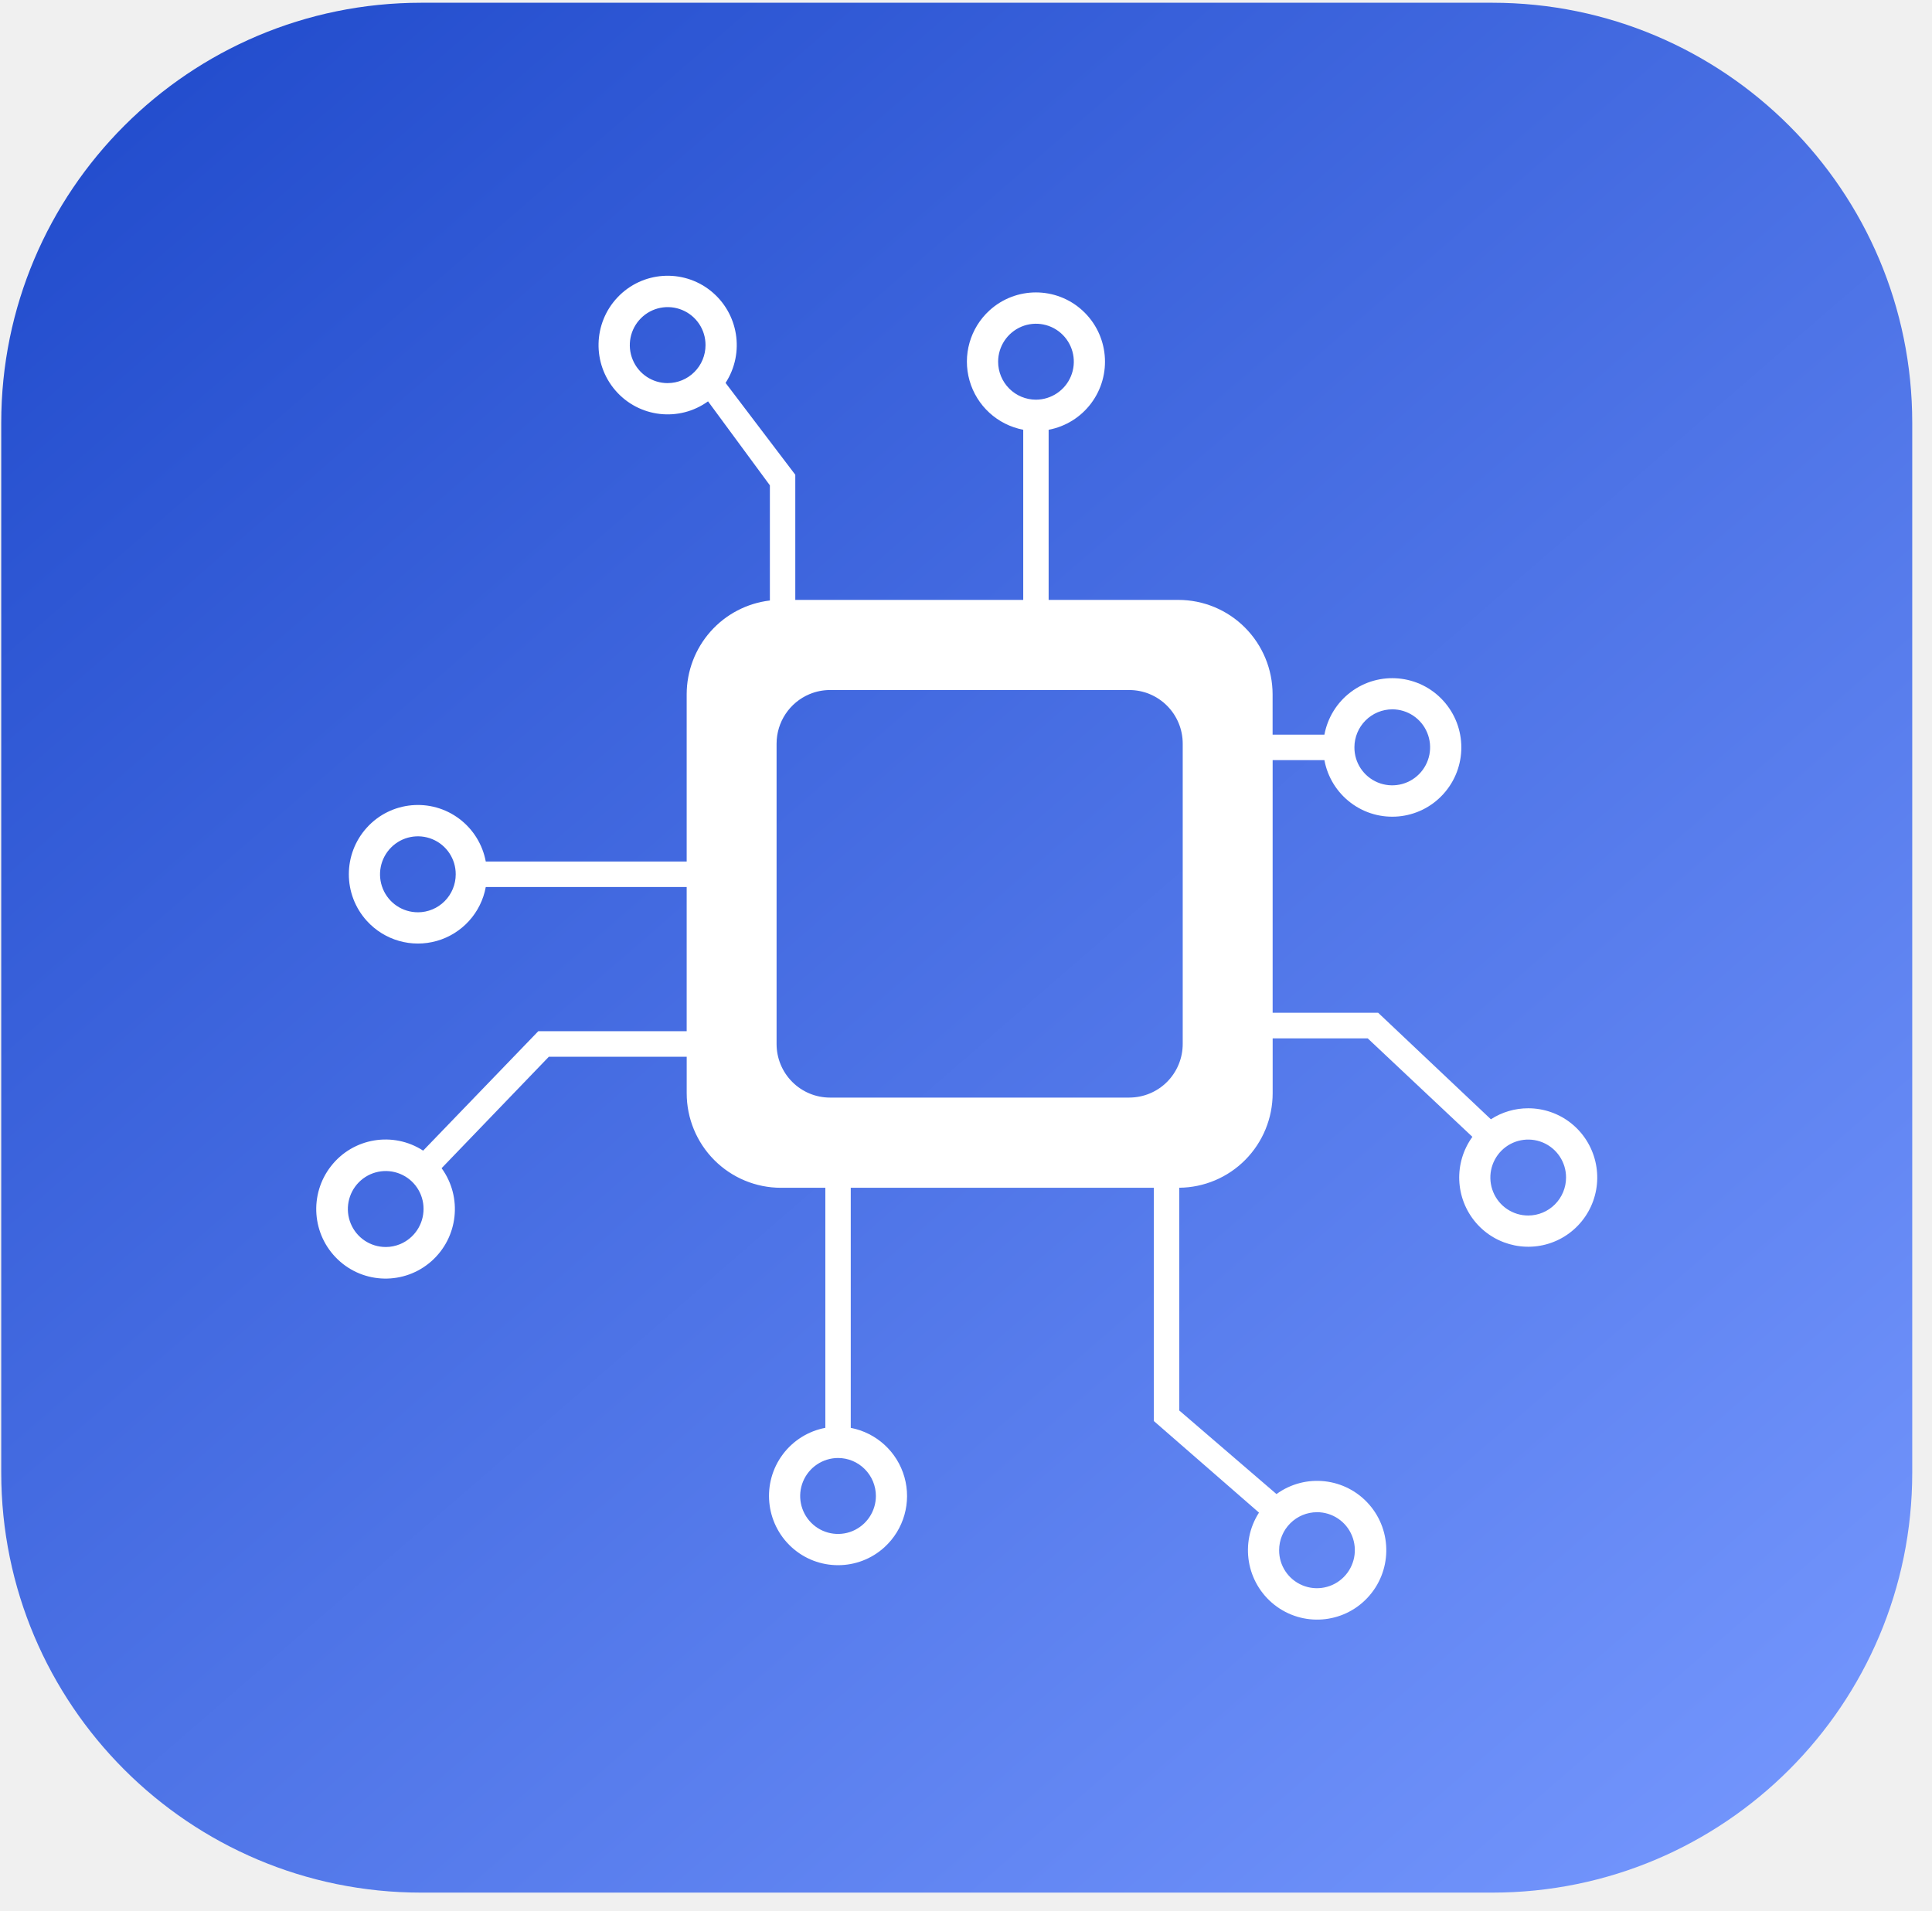
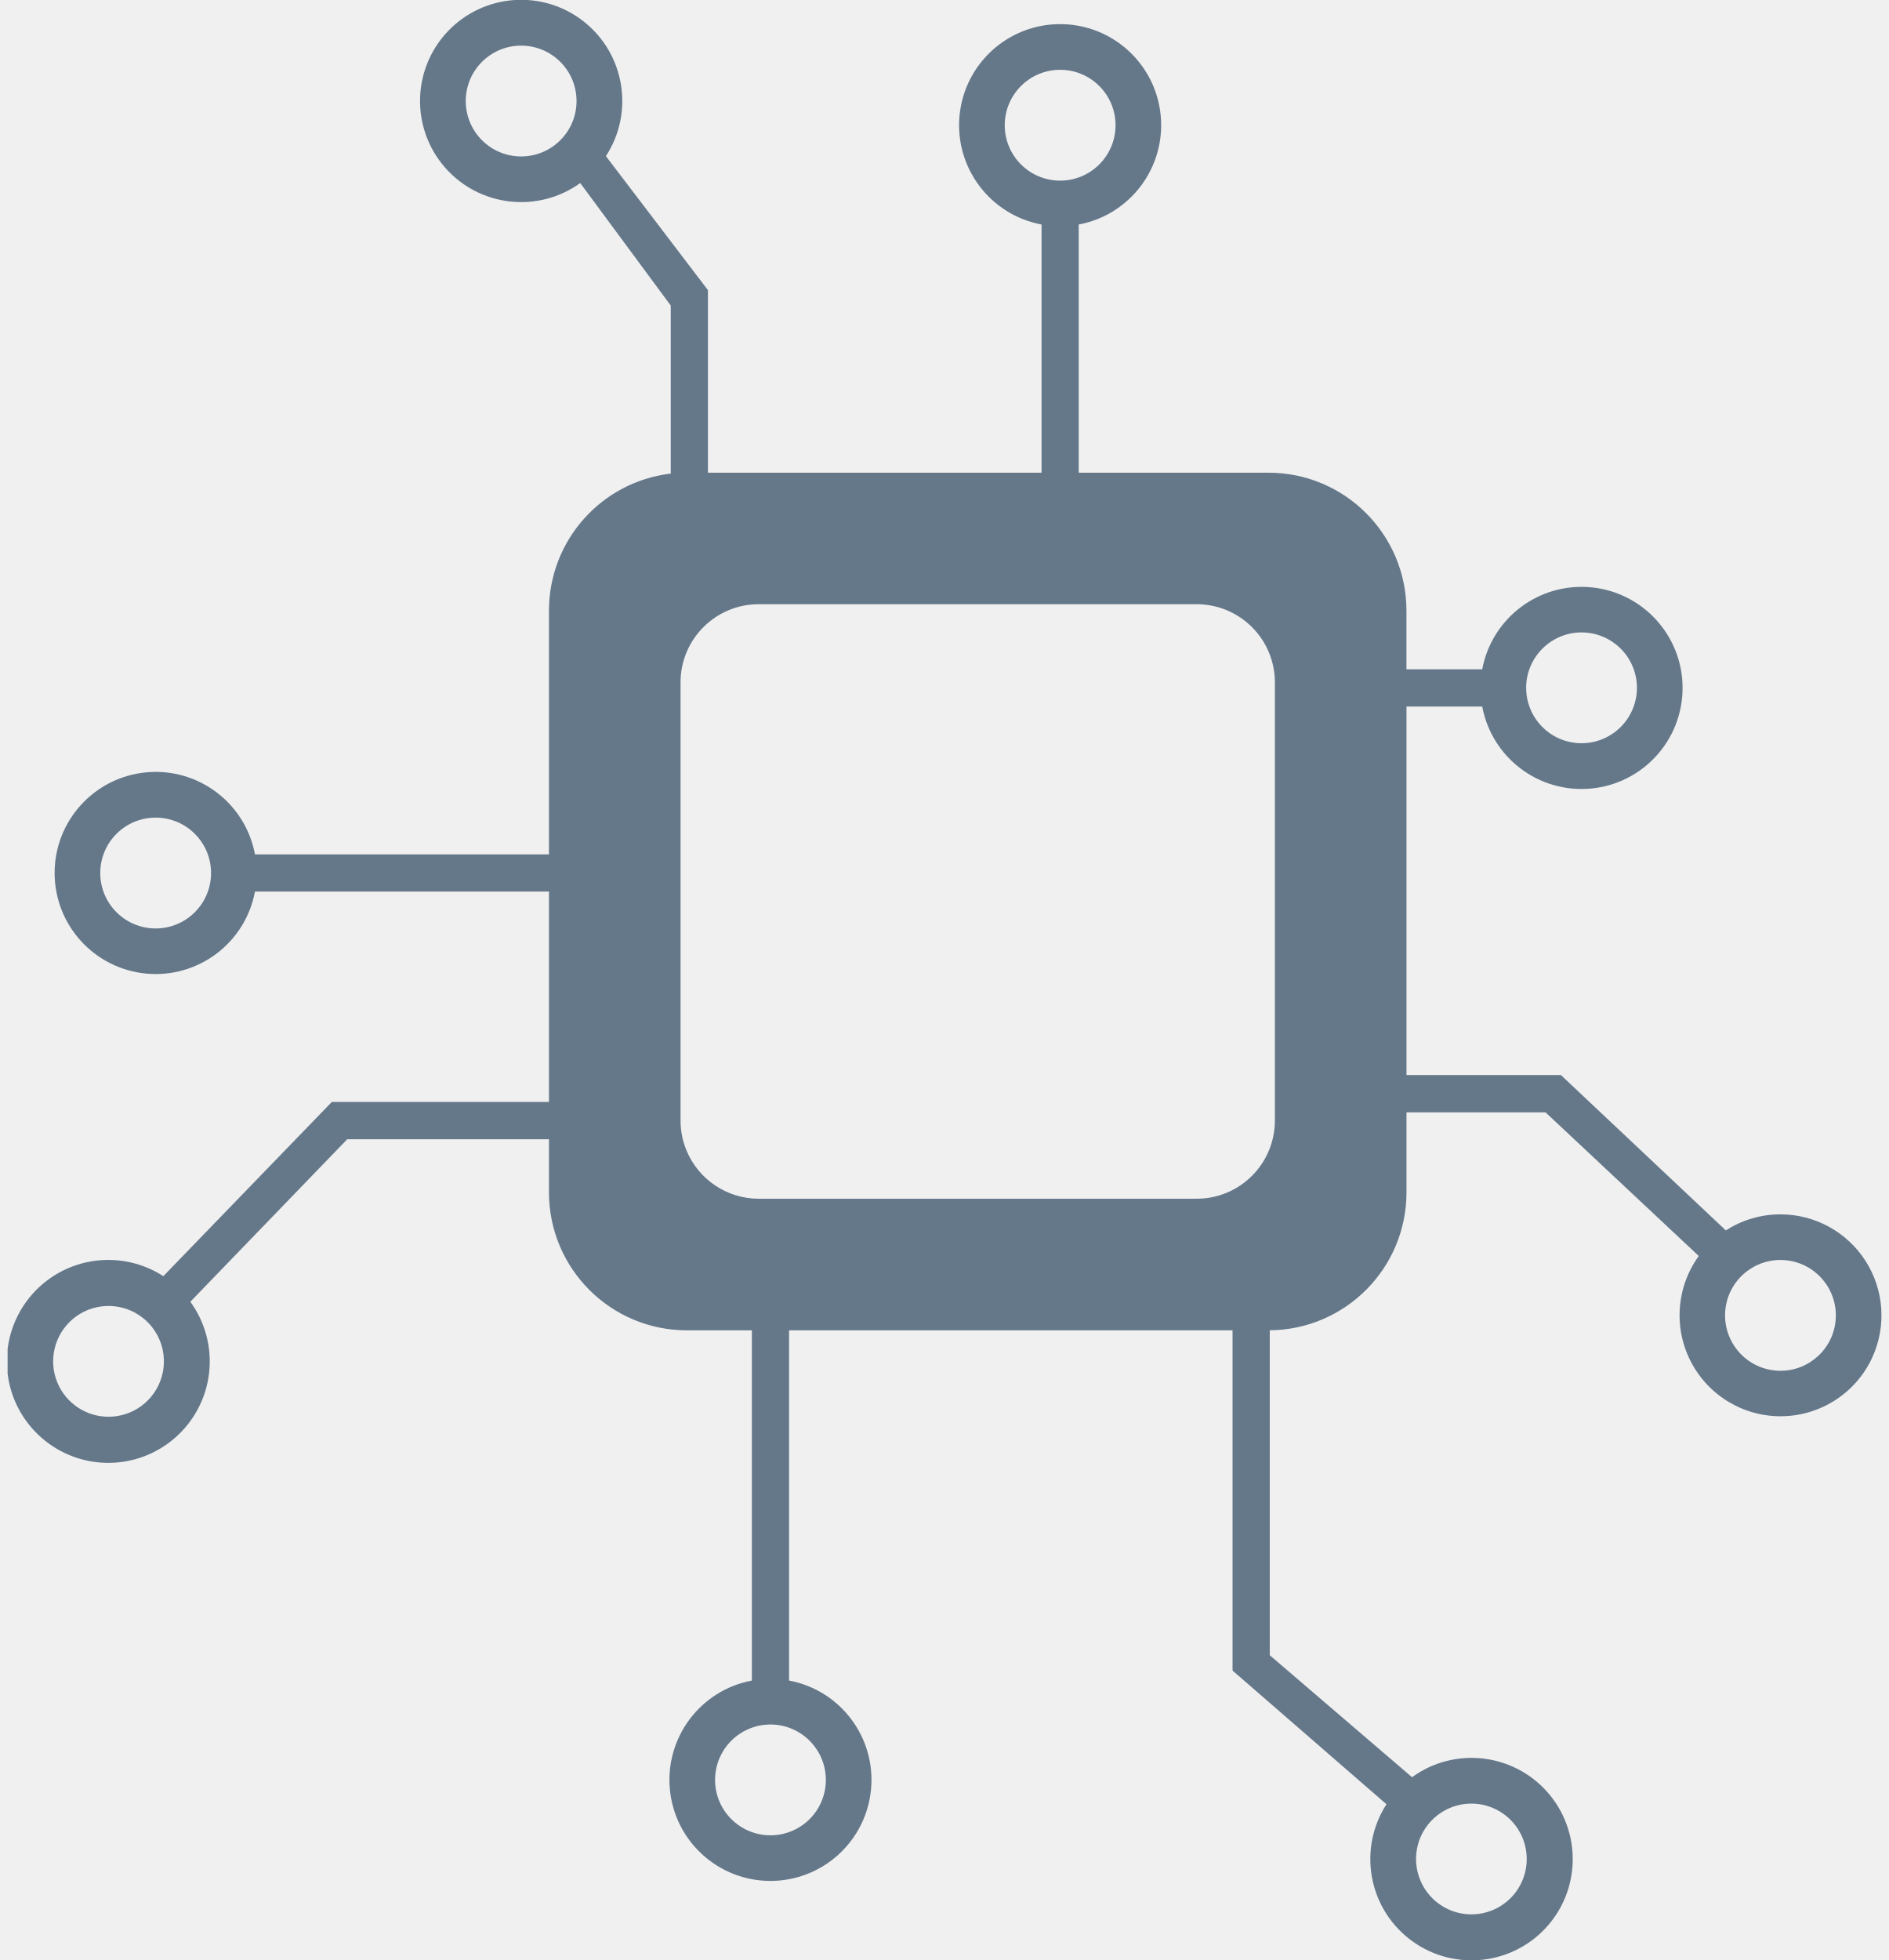
- <svg xmlns="http://www.w3.org/2000/svg" width="92" height="91" viewBox="0 0 92 91" fill="none">
-   <rect x=".059" y=".131" width="91" height="90" rx="20" fill="url(#b2y094iqga)" />
-   <path d="M72.773 52.779c-.631-.001-1.249.18-1.779.524l-5.368-5.073h-5.024V36.2h2.465c.15.809.596 1.532 1.25 2.027a3.28 3.28 0 0 0 4.411-.41 3.305 3.305 0 0 0 0-4.446 3.284 3.284 0 0 0-4.41-.41 3.301 3.301 0 0 0-1.251 2.026H60.6v-1.923a4.51 4.51 0 0 0-1.315-3.177 4.48 4.48 0 0 0-3.167-1.318h-6.183v-8.102a3.286 3.286 0 0 0 2.02-1.255 3.307 3.307 0 0 0-.41-4.426 3.282 3.282 0 0 0-4.43 0 3.303 3.303 0 0 0 1.61 5.68v8.103H37.871v-5.96l-3.32-4.374a3.311 3.311 0 0 0-.715-4.39 3.283 3.283 0 0 0-4.423.309 3.308 3.308 0 0 0-.101 4.448 3.287 3.287 0 0 0 4.404.511l2.945 4v5.484a4.482 4.482 0 0 0-2.826 1.477 4.512 4.512 0 0 0-1.136 2.988v7.966h-9.567a3.301 3.301 0 0 0-1.25-2.026 3.28 3.28 0 0 0-4.412.41 3.306 3.306 0 0 0 0 4.445 3.284 3.284 0 0 0 5.662-1.615h9.567v6.866h-7.066l-5.483 5.688a3.292 3.292 0 0 0-4.387.738 3.32 3.32 0 0 0 .328 4.45 3.295 3.295 0 0 0 4.447.083 3.316 3.316 0 0 0 .491-4.435l5.105-5.306H32.7v1.74a4.51 4.51 0 0 0 1.314 3.18 4.48 4.48 0 0 0 3.168 1.319h2.12v11.432c-.806.152-1.526.6-2.02 1.256a3.308 3.308 0 0 0 .41 4.425 3.282 3.282 0 0 0 4.43 0 3.304 3.304 0 0 0-1.61-5.68V56.564h14.431v11.107l5.009 4.363a3.313 3.313 0 0 0 .735 4.392 3.286 3.286 0 0 0 4.425-.33 3.31 3.31 0 0 0 .083-4.451 3.29 3.29 0 0 0-4.41-.494l-4.63-3.981V56.563a4.48 4.48 0 0 0 3.146-1.33 4.51 4.51 0 0 0 1.302-3.167v-2.617h4.526l4.985 4.69a3.306 3.306 0 0 0 .16 4.08 3.284 3.284 0 0 0 3.992.795 3.293 3.293 0 0 0 1.492-1.558 3.308 3.308 0 0 0-.95-3.97 3.28 3.28 0 0 0-2.036-.707h.002zM66.297 33.78a1.799 1.799 0 0 1 1.666 1.116 1.814 1.814 0 0 1-.39 1.972 1.8 1.8 0 0 1-3.077-1.279c0-.479.19-.938.528-1.277.338-.34.796-.53 1.273-.532zM31.795 18.245a1.798 1.798 0 0 1-1.667-1.116 1.814 1.814 0 0 1 .39-1.971 1.8 1.8 0 0 1 3.078 1.278c0 .48-.19.94-.528 1.278a1.8 1.8 0 0 1-1.273.53zm-11.896 25.2a1.798 1.798 0 0 1-1.666-1.116 1.815 1.815 0 0 1 .392-1.971 1.8 1.8 0 0 1 3.076 1.28c0 .48-.19.939-.527 1.278a1.8 1.8 0 0 1-1.273.53H19.9zm-1.527 15.94a1.799 1.799 0 0 1-1.668-1.111 1.814 1.814 0 0 1 .385-1.972 1.8 1.8 0 0 1 3.08 1.268 1.816 1.816 0 0 1-1.108 1.676c-.218.091-.453.139-.69.14zm29.158-42.16a1.813 1.813 0 0 1 1.113-1.67 1.797 1.797 0 0 1 1.964.392 1.81 1.81 0 0 1-1.276 3.087 1.8 1.8 0 0 1-1.274-.53 1.813 1.813 0 0 1-.527-1.279zM41.709 71.24a1.813 1.813 0 0 1-1.112 1.672 1.797 1.797 0 0 1-1.965-.391 1.81 1.81 0 0 1 1.274-3.088c.478 0 .936.19 1.273.53.338.338.529.797.53 1.277zm12.066-18.97h-14.25a2.537 2.537 0 0 1-1.8-.748 2.552 2.552 0 0 1-.745-1.807V35.416a2.56 2.56 0 0 1 1.57-2.36c.309-.129.64-.195.974-.195h14.251a2.537 2.537 0 0 1 1.8.749 2.554 2.554 0 0 1 .745 1.806v14.298a2.562 2.562 0 0 1-.745 1.807 2.543 2.543 0 0 1-1.8.748zm8.939 19.744a1.798 1.798 0 0 1 1.665 1.117 1.815 1.815 0 0 1-.39 1.971 1.8 1.8 0 0 1-3.078-1.279c0-.48.19-.939.529-1.278.338-.339.796-.53 1.274-.53zm10.059-14.128a1.798 1.798 0 0 1-1.666-1.115 1.815 1.815 0 0 1 .388-1.971 1.802 1.802 0 0 1 1.964-.395 1.804 1.804 0 0 1 1.115 1.67c0 .48-.19.94-.528 1.279-.337.34-.795.531-1.273.532z" fill="#fff" />
+ <svg xmlns="http://www.w3.org/2000/svg" width="159" height="165" viewBox="0 0 159 165" fill="none">
+   <g clip-path="url(#yvfrasom5a)">
+     <path d="M149.923 102.229a8.467 8.467 0 0 0-4.601 1.352l-13.893-13.084h-12.998v-31.02h6.377a8.508 8.508 0 1 0 0-3.13h-6.381v-4.959a11.613 11.613 0 0 0-11.598-11.594H90.831V18.901a8.508 8.508 0 1 0-3.13 0v20.893H59.61v-15.37l-8.59-11.28a8.515 8.515 0 1 0-2.162 2.266l7.621 10.313v14.145a11.613 11.613 0 0 0-10.254 11.513v20.544H21.47a8.508 8.508 0 1 0 0 3.13h24.755v17.708H27.943l-14.19 14.669a8.54 8.54 0 0 0-13.151 7.806 8.544 8.544 0 0 0 8.36 7.91 8.544 8.544 0 0 0 8.647-7.596 8.541 8.541 0 0 0-1.58-5.966l13.21-13.681h16.986v4.486a11.614 11.614 0 0 0 11.598 11.601h5.486v29.483a8.513 8.513 0 0 0-6.905 9.15 8.507 8.507 0 1 0 10.039-9.15v-29.483h37.341v28.644l12.961 11.253a8.522 8.522 0 1 0 2.154-2.277l-11.98-10.268v-27.355a11.614 11.614 0 0 0 11.512-11.598v-6.748h11.709l12.902 12.092a8.503 8.503 0 1 0 14.604 8.557 8.505 8.505 0 0 0-7.726-12.063h.003zm-16.756-48.991a4.667 4.667 0 0 1 4.312 2.877 4.657 4.657 0 0 1-1.009 5.084 4.662 4.662 0 0 1-7.177-.705 4.663 4.663 0 0 1-.787-2.592 4.674 4.674 0 0 1 4.661-4.664zM43.886 13.17a4.664 4.664 0 1 1-.008-9.328 4.664 4.664 0 0 1 .008 9.328zM13.103 78.16a4.665 4.665 0 1 1 .007 0h-.007zM9.15 119.267a4.66 4.66 0 0 1-4.315-2.867 4.663 4.663 0 1 1 4.315 2.867zM84.603 10.541a4.664 4.664 0 1 1 9.329 0 4.664 4.664 0 0 1-9.33 0zM69.54 149.835a4.661 4.661 0 0 1-2.877 4.312 4.658 4.658 0 0 1-5.084-1.009 4.662 4.662 0 0 1 .705-7.177 4.663 4.663 0 0 1 2.592-.787 4.674 4.674 0 0 1 4.664 4.661zm31.225-48.921H63.888a6.587 6.587 0 0 1-6.084-4.067c-.331-.8-.501-1.656-.5-2.52V57.452a6.584 6.584 0 0 1 6.584-6.588h36.877a6.59 6.59 0 0 1 4.657 1.93 6.569 6.569 0 0 1 1.927 4.658v36.873a6.569 6.569 0 0 1-1.927 4.659 6.577 6.577 0 0 1-4.657 1.929zm23.129 50.919a4.666 4.666 0 0 1 3.298 7.963 4.663 4.663 0 1 1-3.298-7.963zm26.029-36.435a4.667 4.667 0 0 1-4.579-5.57 4.664 4.664 0 1 1 4.579 5.57z" fill="#65788A" />
+   </g>
  <defs>
-     <linearGradient id="b2y094iqga" x1="13.059" y1=".131" x2="91.059" y2="90.131" gradientUnits="userSpaceOnUse">
-       <stop stop-color="#244ECE" />
-       <stop offset="1" stop-color="#79F" />
-     </linearGradient>
+     <clipPath id="yvfrasom5a">
+       <path fill="#fff" transform="translate(.64)" d="M0 0h157.781v165H0z" />
+     </clipPath>
  </defs>
</svg>
